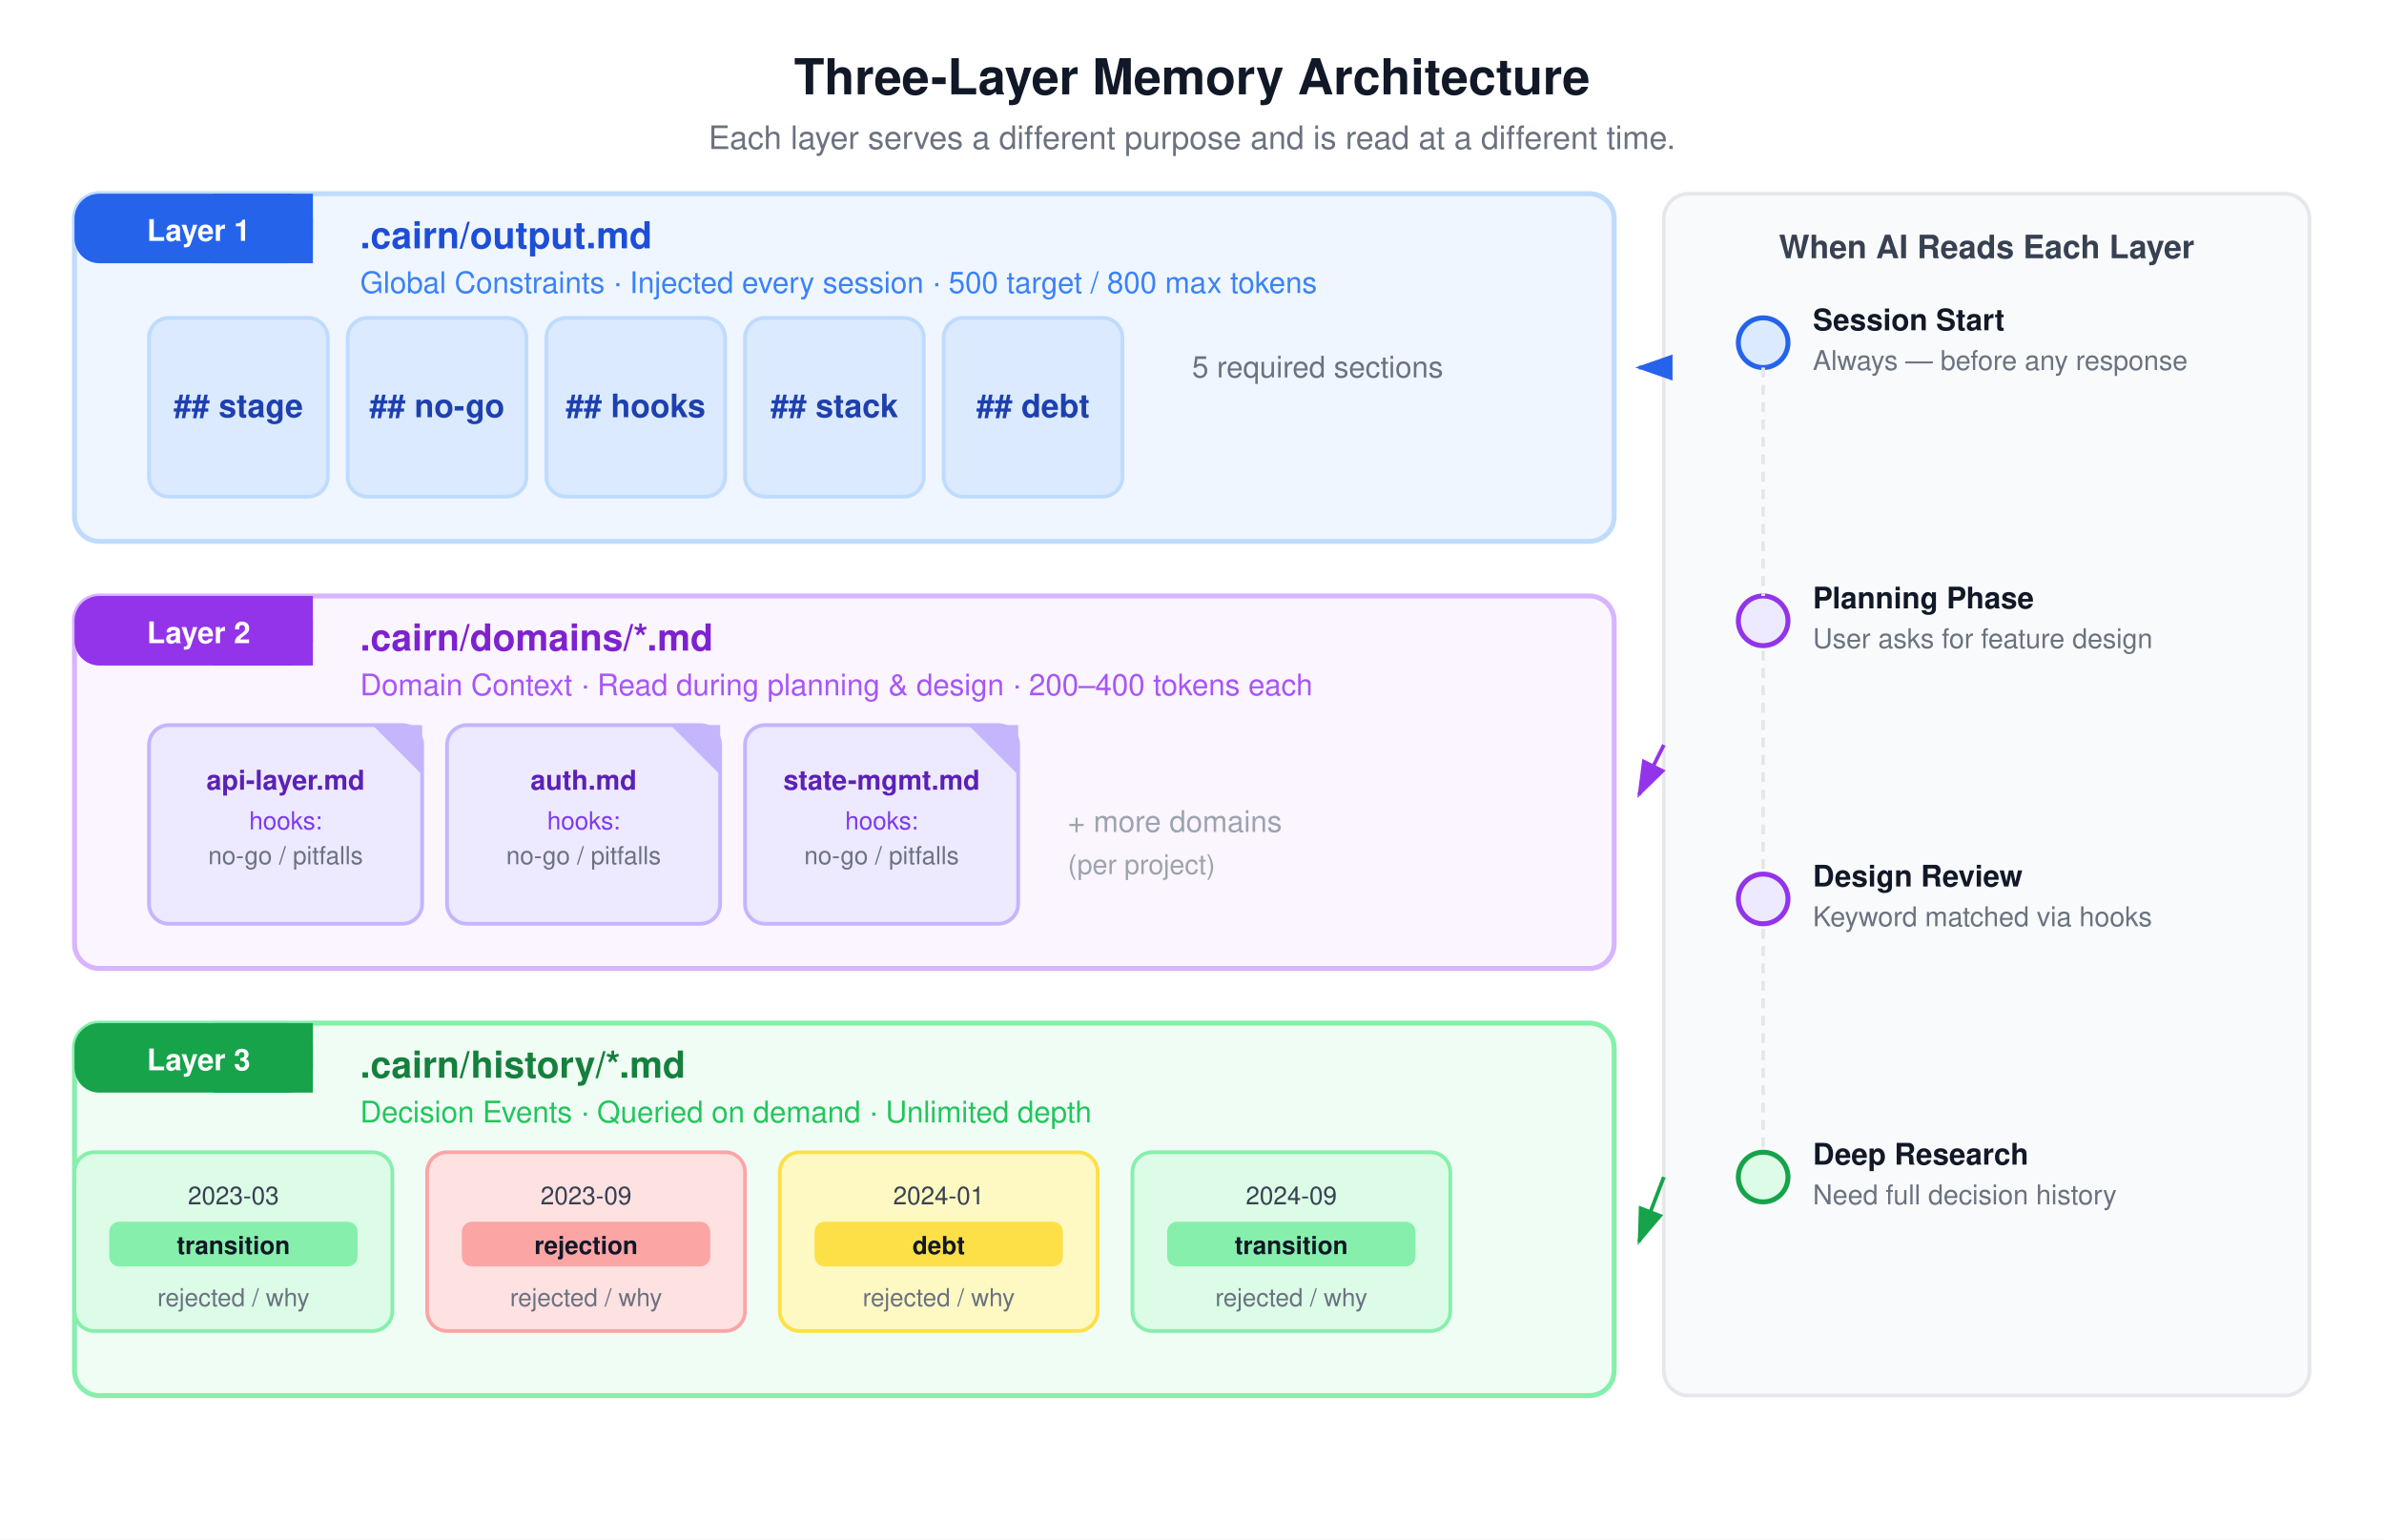
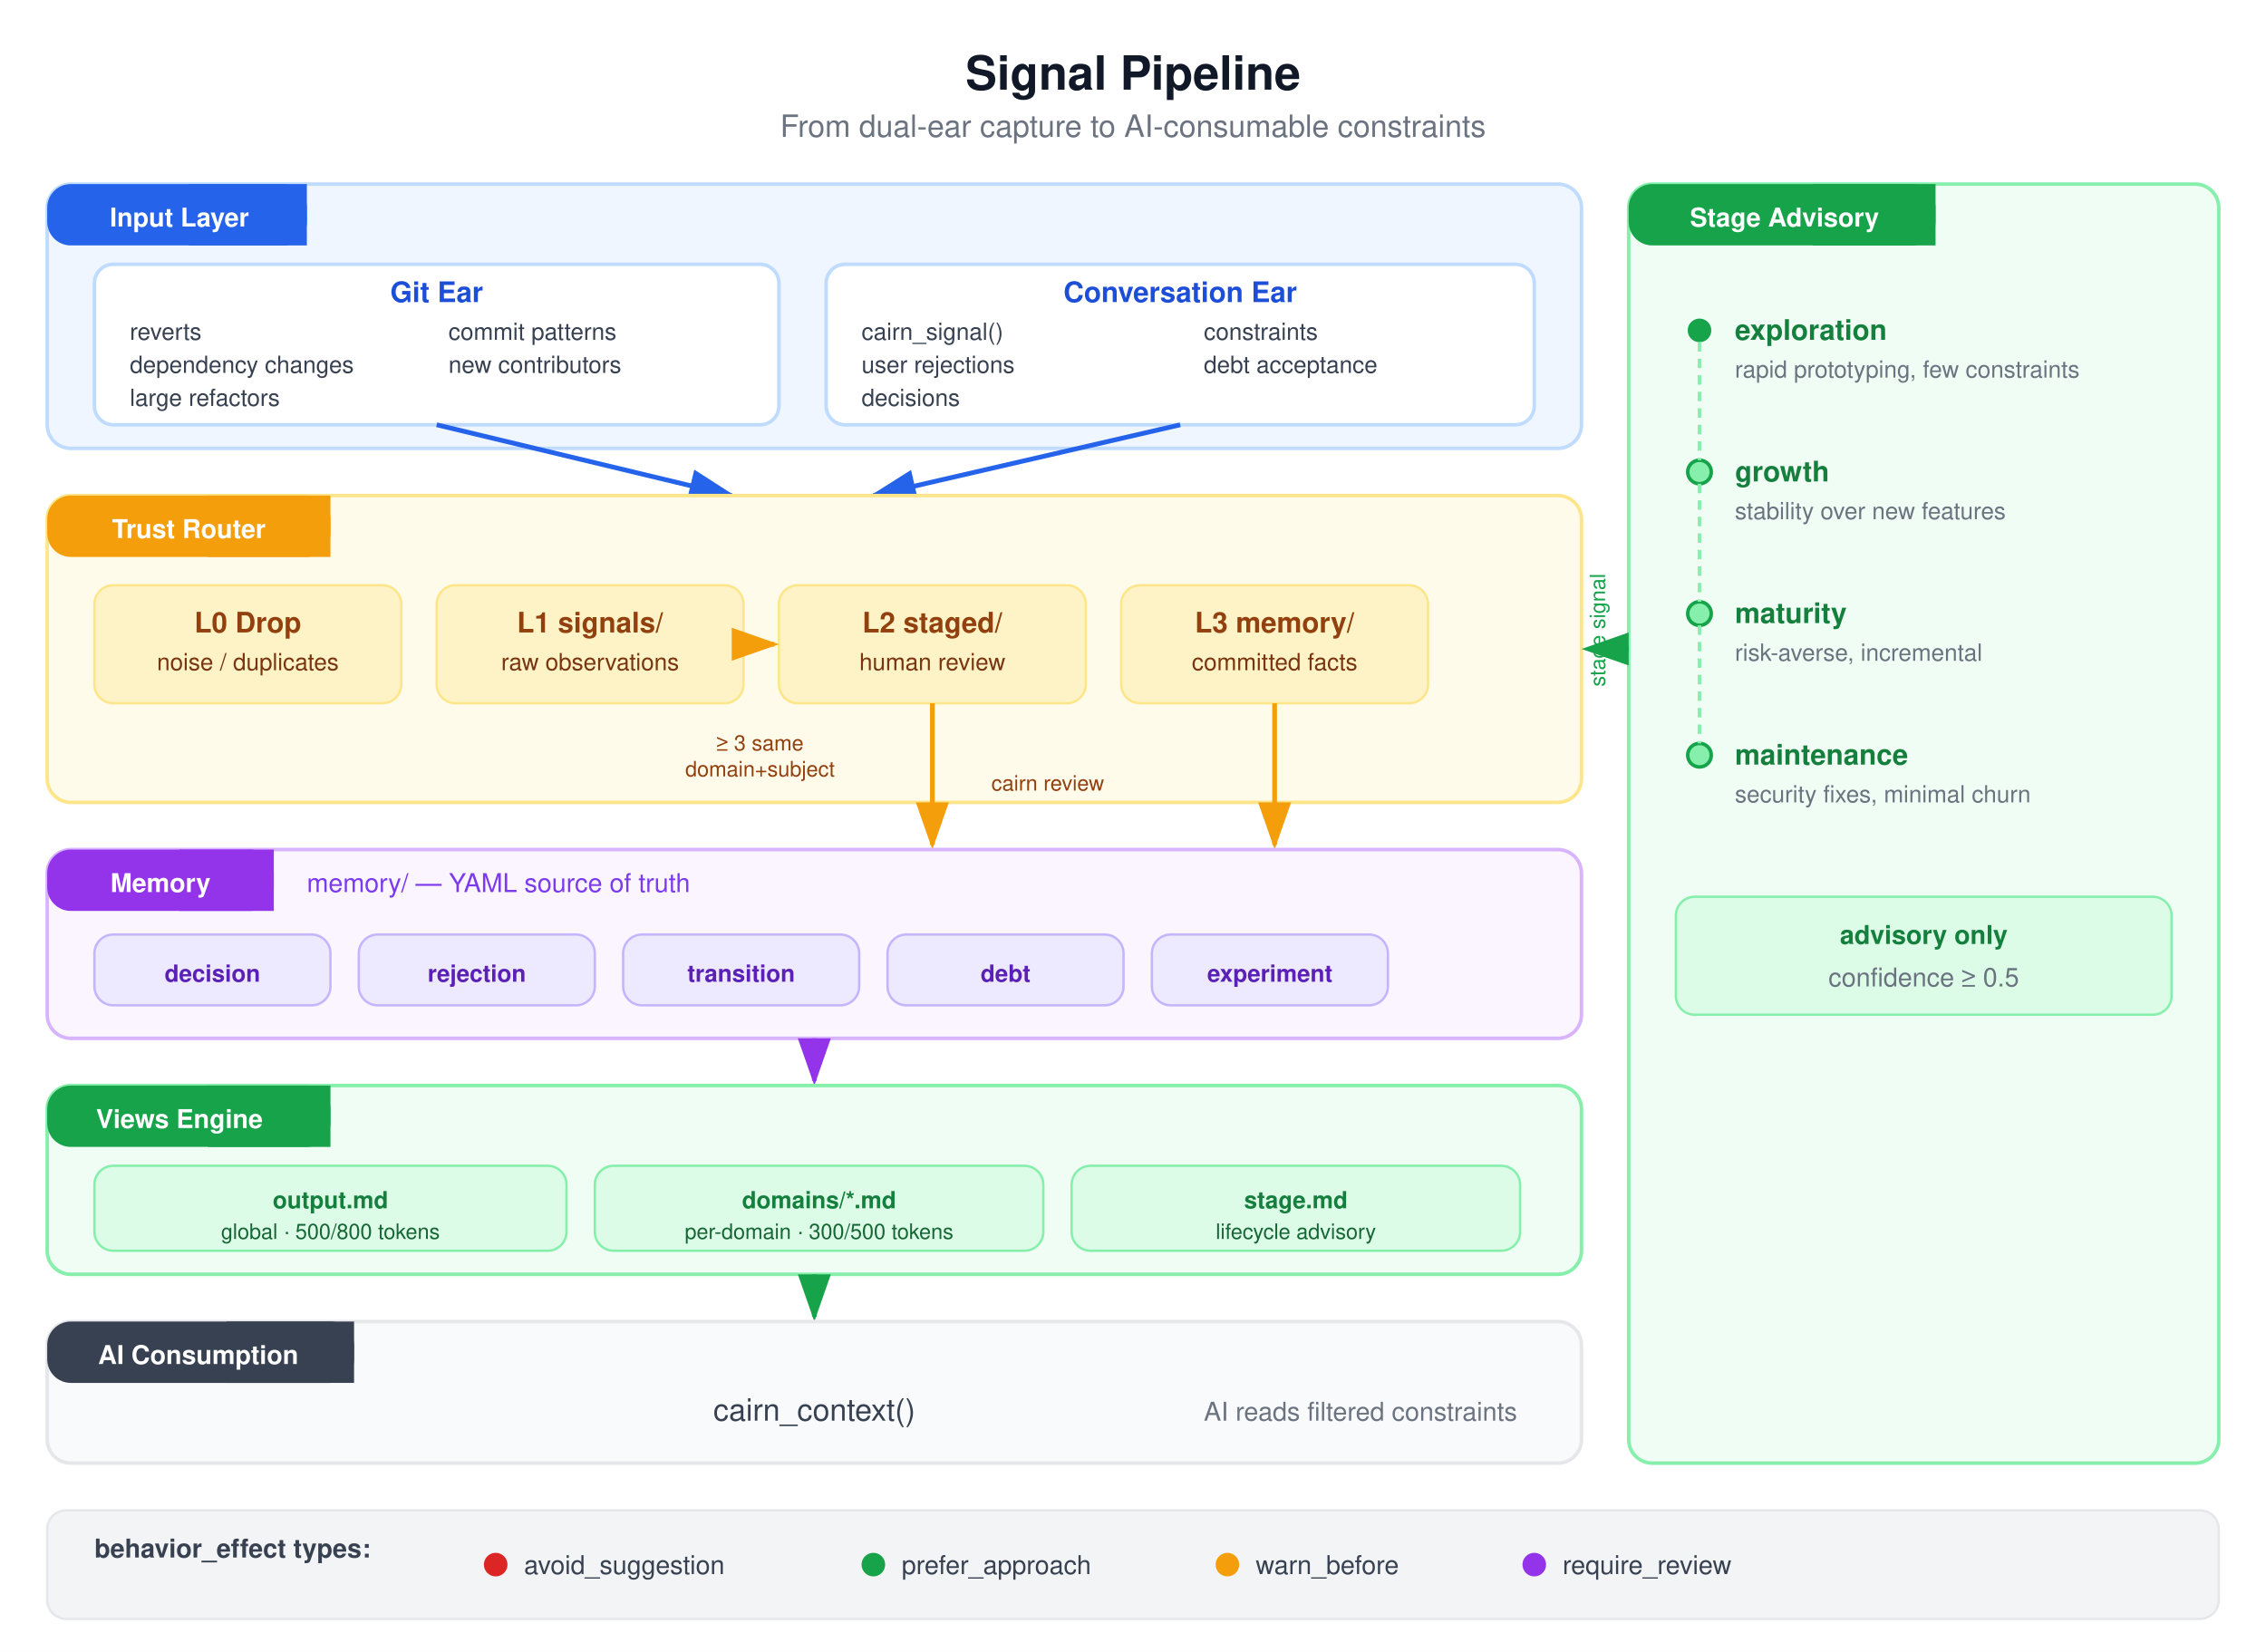
- <svg xmlns="http://www.w3.org/2000/svg" viewBox="0 0 960 620" width="960" height="620">
+ <svg xmlns="http://www.w3.org/2000/svg" viewBox="0 0 960 700" width="960" height="700">
  <style>
    text { font-family: "Helvetica Neue", Helvetica, Arial, "PingFang SC", "Microsoft YaHei", sans-serif; }
  </style>
  <defs>
    <marker id="arrow-blue" markerWidth="10" markerHeight="7" refX="9" refY="3.5" orient="auto">
      <polygon points="0 0, 10 3.5, 0 7" fill="#2563eb" />
    </marker>
-     <marker id="arrow-gray" markerWidth="10" markerHeight="7" refX="9" refY="3.5" orient="auto">
-       <polygon points="0 0, 10 3.5, 0 7" fill="#9ca3af" />
+     <marker id="arrow-amber" markerWidth="10" markerHeight="7" refX="9" refY="3.5" orient="auto">
+       <polygon points="0 0, 10 3.5, 0 7" fill="#f59e0b" />
    </marker>
    <marker id="arrow-purple" markerWidth="10" markerHeight="7" refX="9" refY="3.5" orient="auto">
      <polygon points="0 0, 10 3.5, 0 7" fill="#9333ea" />
    </marker>
    <marker id="arrow-green" markerWidth="10" markerHeight="7" refX="9" refY="3.5" orient="auto">
      <polygon points="0 0, 10 3.5, 0 7" fill="#16a34a" />
    </marker>
+     <marker id="arrow-gray" markerWidth="10" markerHeight="7" refX="9" refY="3.5" orient="auto">
+       <polygon points="0 0, 10 3.5, 0 7" fill="#374151" />
+     </marker>
+     <marker id="arrow-green-dash" markerWidth="10" markerHeight="7" refX="9" refY="3.5" orient="auto">
+       <polygon points="0 0, 10 3.5, 0 7" fill="#16a34a" />
+     </marker>
  </defs>
-   <rect width="960" height="620" fill="#ffffff" />
-   <text x="480" y="38" text-anchor="middle" font-size="20" font-weight="600" fill="#111827">Three-Layer Memory Architecture</text>
-   <text x="480" y="60" text-anchor="middle" font-size="13" fill="#6b7280">Each layer serves a different purpose and is read at a different time.</text>
-   <rect x="30" y="78" width="620" height="140" rx="10" fill="#eff6ff" stroke="#bfdbfe" stroke-width="2" />
-   <rect x="30" y="78" width="96" height="28" rx="10" fill="#2563eb" />
-   <rect x="86" y="78" width="40" height="28" fill="#2563eb" />
-   <text x="80" y="97" text-anchor="middle" font-size="12" font-weight="600" fill="#ffffff">Layer 1</text>
-   <text x="145" y="100" font-size="15" font-weight="600" fill="#1d4ed8">.cairn/output.md</text>
-   <text x="145" y="118" font-size="12" fill="#3b82f6">Global Constraints · Injected every session · 500 target / 800 max tokens</text>
-   <rect x="60" y="128" width="72" height="72" rx="8" fill="#dbeafe" stroke="#bfdbfe" stroke-width="1.5" />
-   <text x="96" y="168" text-anchor="middle" font-size="13" font-weight="600" fill="#1e40af">## stage</text>
-   <rect x="140" y="128" width="72" height="72" rx="8" fill="#dbeafe" stroke="#bfdbfe" stroke-width="1.5" />
-   <text x="176" y="168" text-anchor="middle" font-size="13" font-weight="600" fill="#1e40af">## no-go</text>
-   <rect x="220" y="128" width="72" height="72" rx="8" fill="#dbeafe" stroke="#bfdbfe" stroke-width="1.5" />
-   <text x="256" y="168" text-anchor="middle" font-size="13" font-weight="600" fill="#1e40af">## hooks</text>
-   <rect x="300" y="128" width="72" height="72" rx="8" fill="#dbeafe" stroke="#bfdbfe" stroke-width="1.5" />
-   <text x="336" y="168" text-anchor="middle" font-size="13" font-weight="600" fill="#1e40af">## stack</text>
-   <rect x="380" y="128" width="72" height="72" rx="8" fill="#dbeafe" stroke="#bfdbfe" stroke-width="1.5" />
-   <text x="416" y="168" text-anchor="middle" font-size="13" font-weight="600" fill="#1e40af">## debt</text>
-   <text x="480" y="152" font-size="12" fill="#6b7280">5 required sections</text>
-   <rect x="30" y="240" width="620" height="150" rx="10" fill="#faf5ff" stroke="#d8b4fe" stroke-width="2" />
-   <rect x="30" y="240" width="96" height="28" rx="10" fill="#9333ea" />
-   <rect x="86" y="240" width="40" height="28" fill="#9333ea" />
-   <text x="80" y="259" text-anchor="middle" font-size="12" font-weight="600" fill="#ffffff">Layer 2</text>
-   <text x="145" y="262" font-size="15" font-weight="600" fill="#7e22ce">.cairn/domains/*.md</text>
-   <text x="145" y="280" font-size="12" fill="#a855f7">Domain Context · Read during planning &amp; design · 200–400 tokens each</text>
-   <rect x="60" y="292" width="110" height="80" rx="8" fill="#ede9fe" stroke="#c4b5fd" stroke-width="1.5" />
-   <polygon points="150,292 170,312 170,292" fill="#c4b5fd" />
-   <text x="115" y="318" text-anchor="middle" font-size="11" font-weight="600" fill="#5b21b6">api-layer.md</text>
-   <text x="115" y="334" text-anchor="middle" font-size="10" fill="#7c3aed">hooks:</text>
-   <text x="115" y="348" text-anchor="middle" font-size="10" fill="#6b7280">no-go / pitfalls</text>
-   <rect x="180" y="292" width="110" height="80" rx="8" fill="#ede9fe" stroke="#c4b5fd" stroke-width="1.5" />
-   <polygon points="270,292 290,312 290,292" fill="#c4b5fd" />
-   <text x="235" y="318" text-anchor="middle" font-size="11" font-weight="600" fill="#5b21b6">auth.md</text>
-   <text x="235" y="334" text-anchor="middle" font-size="10" fill="#7c3aed">hooks:</text>
-   <text x="235" y="348" text-anchor="middle" font-size="10" fill="#6b7280">no-go / pitfalls</text>
-   <rect x="300" y="292" width="110" height="80" rx="8" fill="#ede9fe" stroke="#c4b5fd" stroke-width="1.5" />
-   <polygon points="390,292 410,312 410,292" fill="#c4b5fd" />
-   <text x="355" y="318" text-anchor="middle" font-size="11" font-weight="600" fill="#5b21b6">state-mgmt.md</text>
-   <text x="355" y="334" text-anchor="middle" font-size="10" fill="#7c3aed">hooks:</text>
-   <text x="355" y="348" text-anchor="middle" font-size="10" fill="#6b7280">no-go / pitfalls</text>
-   <text x="430" y="335" font-size="12" fill="#9ca3af">+ more domains</text>
-   <text x="430" y="352" font-size="11" fill="#9ca3af">(per project)</text>
-   <rect x="30" y="412" width="620" height="150" rx="10" fill="#f0fdf4" stroke="#86efac" stroke-width="2" />
-   <rect x="30" y="412" width="96" height="28" rx="10" fill="#16a34a" />
-   <rect x="86" y="412" width="40" height="28" fill="#16a34a" />
-   <text x="80" y="431" text-anchor="middle" font-size="12" font-weight="600" fill="#ffffff">Layer 3</text>
-   <text x="145" y="434" font-size="15" font-weight="600" fill="#15803d">.cairn/history/*.md</text>
-   <text x="145" y="452" font-size="12" fill="#22c55e">Decision Events · Queried on demand · Unlimited depth</text>
-   <rect x="30" y="464" width="128" height="72" rx="8" fill="#dcfce7" stroke="#86efac" stroke-width="1.5" />
-   <text x="94" y="485" text-anchor="middle" font-size="10" fill="#374151">2023-03</text>
-   <rect x="44" y="492" width="100" height="18" rx="4" fill="#86efac" />
-   <text x="94" y="505" text-anchor="middle" font-size="10" font-weight="600" fill="#111827">transition</text>
-   <text x="94" y="526" text-anchor="middle" font-size="10" fill="#6b7280">rejected / why</text>
-   <rect x="172" y="464" width="128" height="72" rx="8" fill="#fee2e2" stroke="#fca5a5" stroke-width="1.5" />
-   <text x="236" y="485" text-anchor="middle" font-size="10" fill="#374151">2023-09</text>
-   <rect x="186" y="492" width="100" height="18" rx="4" fill="#fca5a5" />
-   <text x="236" y="505" text-anchor="middle" font-size="10" font-weight="600" fill="#111827">rejection</text>
-   <text x="236" y="526" text-anchor="middle" font-size="10" fill="#6b7280">rejected / why</text>
-   <rect x="314" y="464" width="128" height="72" rx="8" fill="#fef9c3" stroke="#fde047" stroke-width="1.5" />
-   <text x="378" y="485" text-anchor="middle" font-size="10" fill="#374151">2024-01</text>
-   <rect x="328" y="492" width="100" height="18" rx="4" fill="#fde047" />
-   <text x="378" y="505" text-anchor="middle" font-size="10" font-weight="600" fill="#111827">debt</text>
-   <text x="378" y="526" text-anchor="middle" font-size="10" fill="#6b7280">rejected / why</text>
-   <rect x="456" y="464" width="128" height="72" rx="8" fill="#dcfce7" stroke="#86efac" stroke-width="1.5" />
-   <text x="520" y="485" text-anchor="middle" font-size="10" fill="#374151">2024-09</text>
-   <rect x="470" y="492" width="100" height="18" rx="4" fill="#86efac" />
-   <text x="520" y="505" text-anchor="middle" font-size="10" font-weight="600" fill="#111827">transition</text>
-   <text x="520" y="526" text-anchor="middle" font-size="10" fill="#6b7280">rejected / why</text>
-   <rect x="670" y="78" width="260" height="484" rx="10" fill="#f9fafb" stroke="#e5e7eb" stroke-width="1.5" />
-   <text x="800" y="104" text-anchor="middle" font-size="13" font-weight="600" fill="#374151">When AI Reads Each Layer</text>
-   <circle cx="710" cy="138" r="10" fill="#dbeafe" stroke="#2563eb" stroke-width="2" />
-   <text x="730" y="133" font-size="12" font-weight="600" fill="#111827">Session Start</text>
-   <text x="730" y="149" font-size="11" fill="#6b7280">Always — before any response</text>
-   <circle cx="710" cy="250" r="10" fill="#ede9fe" stroke="#9333ea" stroke-width="2" />
-   <text x="730" y="245" font-size="12" font-weight="600" fill="#111827">Planning Phase</text>
-   <text x="730" y="261" font-size="11" fill="#6b7280">User asks for feature design</text>
-   <circle cx="710" cy="362" r="10" fill="#ede9fe" stroke="#9333ea" stroke-width="2" />
-   <text x="730" y="357" font-size="12" font-weight="600" fill="#111827">Design Review</text>
-   <text x="730" y="373" font-size="11" fill="#6b7280">Keyword matched via hooks</text>
-   <circle cx="710" cy="474" r="10" fill="#dcfce7" stroke="#16a34a" stroke-width="2" />
-   <text x="730" y="469" font-size="12" font-weight="600" fill="#111827">Deep Research</text>
-   <text x="730" y="485" font-size="11" fill="#6b7280">Need full decision history</text>
-   <line x1="710" y1="148" x2="710" y2="240" stroke="#e5e7eb" stroke-width="1.5" stroke-dasharray="4,3" />
-   <line x1="710" y1="262" x2="710" y2="352" stroke="#e5e7eb" stroke-width="1.5" stroke-dasharray="4,3" />
-   <line x1="710" y1="374" x2="710" y2="464" stroke="#e5e7eb" stroke-width="1.5" stroke-dasharray="4,3" />
-   <line x1="670" y1="148" x2="660" y2="148" stroke="#2563eb" stroke-width="1.5" marker-end="url(#arrow-blue)" />
-   <line x1="670" y1="300" x2="660" y2="320" stroke="#9333ea" stroke-width="1.5" marker-end="url(#arrow-purple)" />
-   <line x1="670" y1="474" x2="660" y2="500" stroke="#16a34a" stroke-width="1.5" marker-end="url(#arrow-green)" />
+   <rect width="960" height="700" fill="#ffffff" />
+   <text x="480" y="38" text-anchor="middle" font-size="20" font-weight="600" fill="#111827">Signal Pipeline</text>
+   <text x="480" y="58" text-anchor="middle" font-size="13" fill="#6b7280">From dual-ear capture to AI-consumable constraints</text>
+   <rect x="20" y="78" width="650" height="112" rx="10" fill="#eff6ff" stroke="#bfdbfe" stroke-width="1.5" />
+   <rect x="20" y="78" width="110" height="26" rx="10" fill="#2563eb" />
+   <rect x="80" y="78" width="50" height="26" fill="#2563eb" />
+   <text x="76" y="96" text-anchor="middle" font-size="11" font-weight="600" fill="#ffffff">Input Layer</text>
+   <rect x="40" y="112" width="290" height="68" rx="8" fill="#ffffff" stroke="#bfdbfe" stroke-width="1.5" />
+   <text x="185" y="128" text-anchor="middle" font-size="12" font-weight="600" fill="#1d4ed8">Git Ear</text>
+   <text x="55" y="144" font-size="10" fill="#374151">reverts</text>
+   <text x="55" y="158" font-size="10" fill="#374151">dependency changes</text>
+   <text x="55" y="172" font-size="10" fill="#374151">large refactors</text>
+   <text x="190" y="144" font-size="10" fill="#374151">commit patterns</text>
+   <text x="190" y="158" font-size="10" fill="#374151">new contributors</text>
+   <rect x="350" y="112" width="300" height="68" rx="8" fill="#ffffff" stroke="#bfdbfe" stroke-width="1.5" />
+   <text x="500" y="128" text-anchor="middle" font-size="12" font-weight="600" fill="#1d4ed8">Conversation Ear</text>
+   <text x="365" y="144" font-size="10" fill="#374151">cairn_signal()</text>
+   <text x="365" y="158" font-size="10" fill="#374151">user rejections</text>
+   <text x="365" y="172" font-size="10" fill="#374151">decisions</text>
+   <text x="510" y="144" font-size="10" fill="#374151">constraints</text>
+   <text x="510" y="158" font-size="10" fill="#374151">debt acceptance</text>
+   <line x1="185" y1="180" x2="310" y2="210" stroke="#2563eb" stroke-width="2" marker-end="url(#arrow-blue)" />
+   <line x1="500" y1="180" x2="370" y2="210" stroke="#2563eb" stroke-width="2" marker-end="url(#arrow-blue)" />
+   <rect x="20" y="210" width="650" height="130" rx="10" fill="#fffbeb" stroke="#fde68a" stroke-width="1.5" />
+   <rect x="20" y="210" width="120" height="26" rx="10" fill="#f59e0b" />
+   <rect x="88" y="210" width="52" height="26" fill="#f59e0b" />
+   <text x="80" y="228" text-anchor="middle" font-size="11" font-weight="600" fill="#ffffff">Trust Router</text>
+   <rect x="40" y="248" width="130" height="50" rx="8" fill="#fef3c7" stroke="#fde68a" stroke-width="1" />
+   <text x="105" y="268" text-anchor="middle" font-size="12" font-weight="600" fill="#92400e">L0 Drop</text>
+   <text x="105" y="284" text-anchor="middle" font-size="10" fill="#78350f">noise / duplicates</text>
+   <rect x="185" y="248" width="130" height="50" rx="8" fill="#fef3c7" stroke="#fde68a" stroke-width="1" />
+   <text x="250" y="268" text-anchor="middle" font-size="12" font-weight="600" fill="#92400e">L1 signals/</text>
+   <text x="250" y="284" text-anchor="middle" font-size="10" fill="#78350f">raw observations</text>
+   <rect x="330" y="248" width="130" height="50" rx="8" fill="#fef3c7" stroke="#fde68a" stroke-width="1" />
+   <text x="395" y="268" text-anchor="middle" font-size="12" font-weight="600" fill="#92400e">L2 staged/</text>
+   <text x="395" y="284" text-anchor="middle" font-size="10" fill="#78350f">human review</text>
+   <rect x="475" y="248" width="130" height="50" rx="8" fill="#fef3c7" stroke="#fde68a" stroke-width="1" />
+   <text x="540" y="268" text-anchor="middle" font-size="12" font-weight="600" fill="#92400e">L3 memory/</text>
+   <text x="540" y="284" text-anchor="middle" font-size="10" fill="#78350f">committed facts</text>
+   <line x1="315" y1="273" x2="328" y2="273" stroke="#f59e0b" stroke-width="2" stroke-dasharray="6,4" marker-end="url(#arrow-amber)" />
+   <text x="322" y="318" text-anchor="middle" font-size="9" fill="#92400e">≥ 3 same</text>
+   <text x="322" y="329" text-anchor="middle" font-size="9" fill="#92400e">domain+subject</text>
+   <line x1="395" y1="298" x2="395" y2="358" stroke="#f59e0b" stroke-width="2" marker-end="url(#arrow-amber)" />
+   <text x="420" y="335" font-size="9" fill="#92400e">cairn review</text>
+   <line x1="540" y1="298" x2="540" y2="358" stroke="#f59e0b" stroke-width="2" marker-end="url(#arrow-amber)" />
+   <rect x="20" y="360" width="650" height="80" rx="10" fill="#faf5ff" stroke="#d8b4fe" stroke-width="1.5" />
+   <rect x="20" y="360" width="96" height="26" rx="10" fill="#9333ea" />
+   <rect x="76" y="360" width="40" height="26" fill="#9333ea" />
+   <text x="68" y="378" text-anchor="middle" font-size="11" font-weight="600" fill="#ffffff">Memory</text>
+   <text x="130" y="378" font-size="11" fill="#7c3aed">memory/ — YAML source of truth</text>
+   <rect x="40" y="396" width="100" height="30" rx="8" fill="#ede9fe" stroke="#c4b5fd" stroke-width="1" />
+   <text x="90" y="416" text-anchor="middle" font-size="10" font-weight="600" fill="#5b21b6">decision</text>
+   <rect x="152" y="396" width="100" height="30" rx="8" fill="#ede9fe" stroke="#c4b5fd" stroke-width="1" />
+   <text x="202" y="416" text-anchor="middle" font-size="10" font-weight="600" fill="#5b21b6">rejection</text>
+   <rect x="264" y="396" width="100" height="30" rx="8" fill="#ede9fe" stroke="#c4b5fd" stroke-width="1" />
+   <text x="314" y="416" text-anchor="middle" font-size="10" font-weight="600" fill="#5b21b6">transition</text>
+   <rect x="376" y="396" width="100" height="30" rx="8" fill="#ede9fe" stroke="#c4b5fd" stroke-width="1" />
+   <text x="426" y="416" text-anchor="middle" font-size="10" font-weight="600" fill="#5b21b6">debt</text>
+   <rect x="488" y="396" width="100" height="30" rx="8" fill="#ede9fe" stroke="#c4b5fd" stroke-width="1" />
+   <text x="538" y="416" text-anchor="middle" font-size="10" font-weight="600" fill="#5b21b6">experiment</text>
+   <line x1="345" y1="440" x2="345" y2="458" stroke="#9333ea" stroke-width="2" marker-end="url(#arrow-purple)" />
+   <rect x="20" y="460" width="650" height="80" rx="10" fill="#f0fdf4" stroke="#86efac" stroke-width="1.5" />
+   <rect x="20" y="460" width="120" height="26" rx="10" fill="#16a34a" />
+   <rect x="88" y="460" width="52" height="26" fill="#16a34a" />
+   <text x="76" y="478" text-anchor="middle" font-size="11" font-weight="600" fill="#ffffff">Views Engine</text>
+   <rect x="40" y="494" width="200" height="36" rx="8" fill="#dcfce7" stroke="#86efac" stroke-width="1" />
+   <text x="140" y="512" text-anchor="middle" font-size="10" font-weight="600" fill="#15803d">output.md</text>
+   <text x="140" y="525" text-anchor="middle" font-size="9" fill="#166534">global · 500/800 tokens</text>
+   <rect x="252" y="494" width="190" height="36" rx="8" fill="#dcfce7" stroke="#86efac" stroke-width="1" />
+   <text x="347" y="512" text-anchor="middle" font-size="10" font-weight="600" fill="#15803d">domains/*.md</text>
+   <text x="347" y="525" text-anchor="middle" font-size="9" fill="#166534">per-domain · 300/500 tokens</text>
+   <rect x="454" y="494" width="190" height="36" rx="8" fill="#dcfce7" stroke="#86efac" stroke-width="1" />
+   <text x="549" y="512" text-anchor="middle" font-size="10" font-weight="600" fill="#15803d">stage.md</text>
+   <text x="549" y="525" text-anchor="middle" font-size="9" fill="#166534">lifecycle advisory</text>
+   <line x1="345" y1="540" x2="345" y2="558" stroke="#16a34a" stroke-width="2" marker-end="url(#arrow-green)" />
+   <rect x="20" y="560" width="650" height="60" rx="10" fill="#f9fafb" stroke="#e5e7eb" stroke-width="1.5" />
+   <rect x="20" y="560" width="130" height="26" rx="10" fill="#374151" />
+   <rect x="96" y="560" width="54" height="26" fill="#374151" />
+   <text x="84" y="578" text-anchor="middle" font-size="11" font-weight="600" fill="#ffffff">AI Consumption</text>
+   <text x="345" y="602" text-anchor="middle" font-size="13" fill="#374151" font-family="monospace">cairn_context()</text>
+   <text x="510" y="602" font-size="11" fill="#6b7280">AI reads filtered constraints</text>
+   <rect x="690" y="78" width="250" height="542" rx="10" fill="#f0fdf4" stroke="#86efac" stroke-width="1.5" />
+   <rect x="690" y="78" width="130" height="26" rx="10" fill="#16a34a" />
+   <rect x="768" y="78" width="52" height="26" fill="#16a34a" />
+   <text x="756" y="96" text-anchor="middle" font-size="11" font-weight="600" fill="#ffffff">Stage Advisory</text>
+   <circle cx="720" cy="140" r="5" fill="#16a34a" />
+   <text x="735" y="144" font-size="12" font-weight="600" fill="#15803d">exploration</text>
+   <text x="735" y="160" font-size="10" fill="#6b7280">rapid prototyping, few constraints</text>
+   <circle cx="720" cy="200" r="5" fill="#86efac" stroke="#16a34a" stroke-width="1.5" />
+   <text x="735" y="204" font-size="12" font-weight="600" fill="#15803d">growth</text>
+   <text x="735" y="220" font-size="10" fill="#6b7280">stability over new features</text>
+   <circle cx="720" cy="260" r="5" fill="#86efac" stroke="#16a34a" stroke-width="1.5" />
+   <text x="735" y="264" font-size="12" font-weight="600" fill="#15803d">maturity</text>
+   <text x="735" y="280" font-size="10" fill="#6b7280">risk-averse, incremental</text>
+   <circle cx="720" cy="320" r="5" fill="#86efac" stroke="#16a34a" stroke-width="1.5" />
+   <text x="735" y="324" font-size="12" font-weight="600" fill="#15803d">maintenance</text>
+   <text x="735" y="340" font-size="10" fill="#6b7280">security fixes, minimal churn</text>
+   <line x1="720" y1="145" x2="720" y2="195" stroke="#86efac" stroke-width="1.5" stroke-dasharray="4,3" />
+   <line x1="720" y1="205" x2="720" y2="255" stroke="#86efac" stroke-width="1.5" stroke-dasharray="4,3" />
+   <line x1="720" y1="265" x2="720" y2="315" stroke="#86efac" stroke-width="1.5" stroke-dasharray="4,3" />
+   <rect x="710" y="380" width="210" height="50" rx="8" fill="#dcfce7" stroke="#86efac" stroke-width="1" />
+   <text x="815" y="400" text-anchor="middle" font-size="11" font-weight="600" fill="#15803d">advisory only</text>
+   <text x="815" y="418" text-anchor="middle" font-size="11" fill="#6b7280">confidence ≥ 0.5</text>
+   <line x1="690" y1="275" x2="672" y2="275" stroke="#16a34a" stroke-width="2" stroke-dasharray="6,4" marker-end="url(#arrow-green-dash)" />
+   <text x="680" y="267" text-anchor="middle" font-size="9" fill="#16a34a" transform="rotate(-90 680 267)">stage signal</text>
+   <rect x="20" y="640" width="920" height="46" rx="8" fill="#f3f4f6" stroke="#e5e7eb" stroke-width="1" />
+   <text x="40" y="660" font-size="11" font-weight="600" fill="#374151">behavior_effect types:</text>
+   <circle cx="210" cy="663" r="5" fill="#dc2626" />
+   <text x="222" y="667" font-size="11" fill="#374151">avoid_suggestion</text>
+   <circle cx="370" cy="663" r="5" fill="#16a34a" />
+   <text x="382" y="667" font-size="11" fill="#374151">prefer_approach</text>
+   <circle cx="520" cy="663" r="5" fill="#f59e0b" />
+   <text x="532" y="667" font-size="11" fill="#374151">warn_before</text>
+   <circle cx="650" cy="663" r="5" fill="#9333ea" />
+   <text x="662" y="667" font-size="11" fill="#374151">require_review</text>
</svg>
